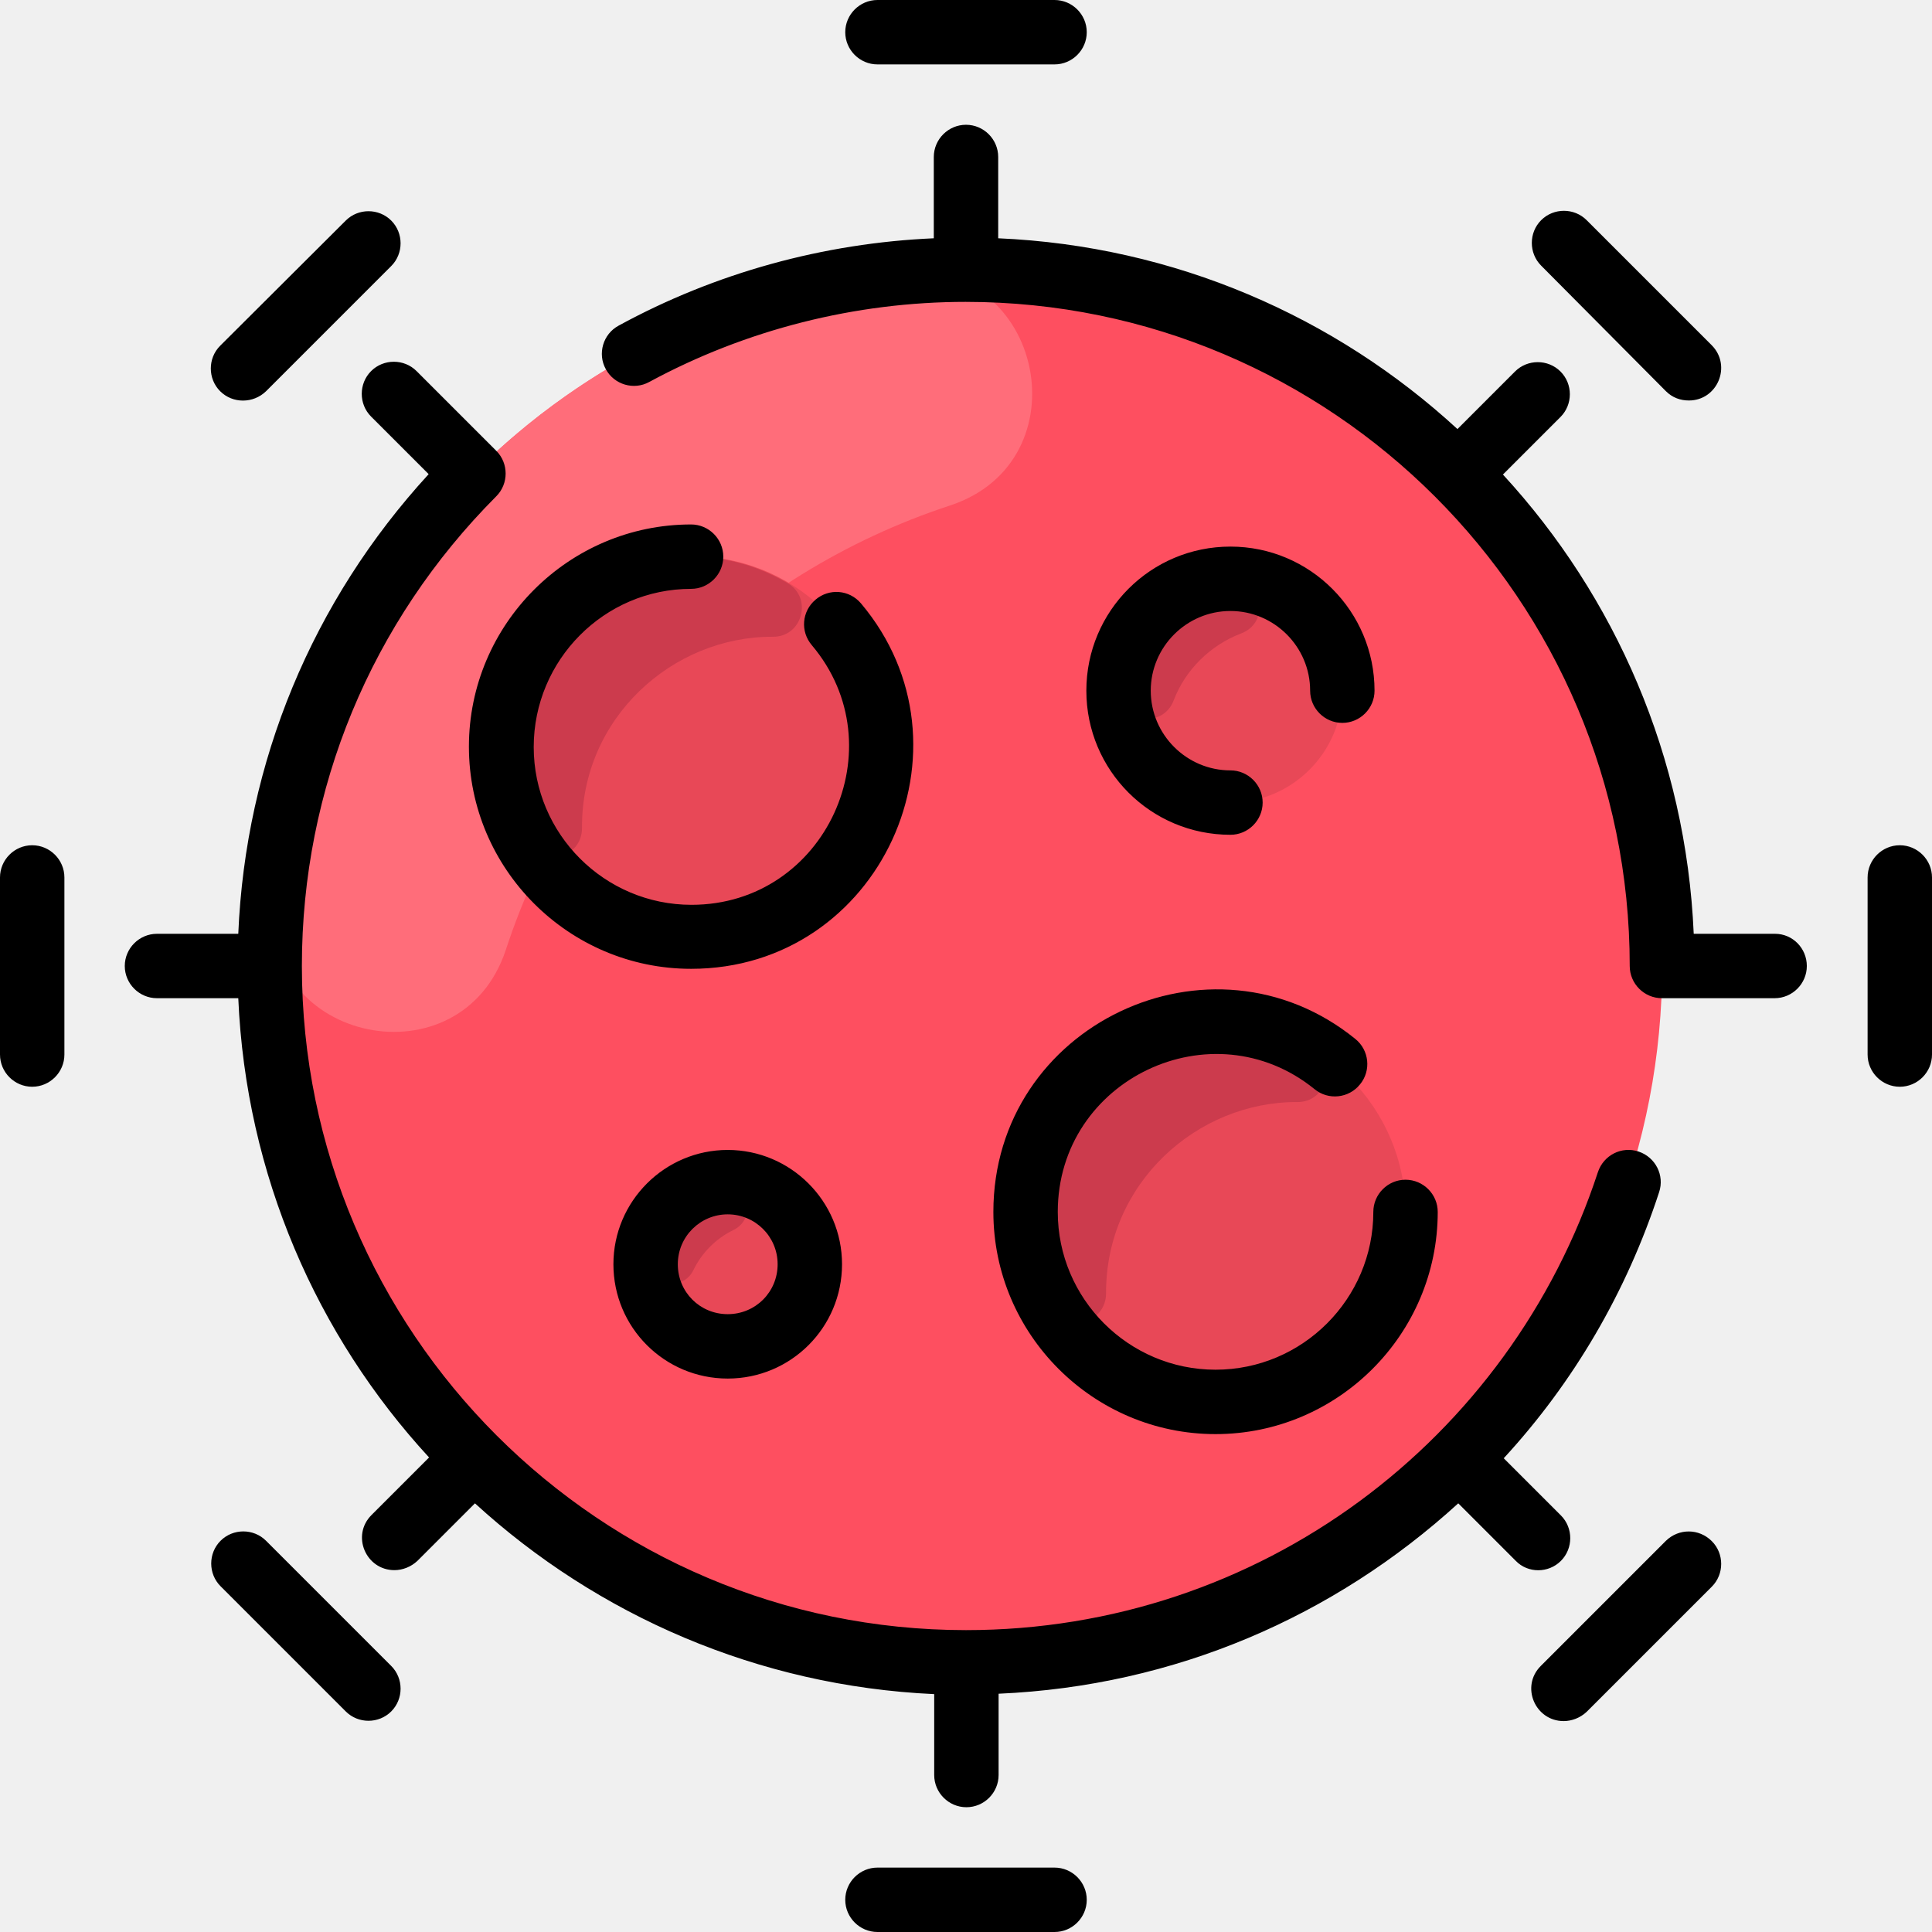
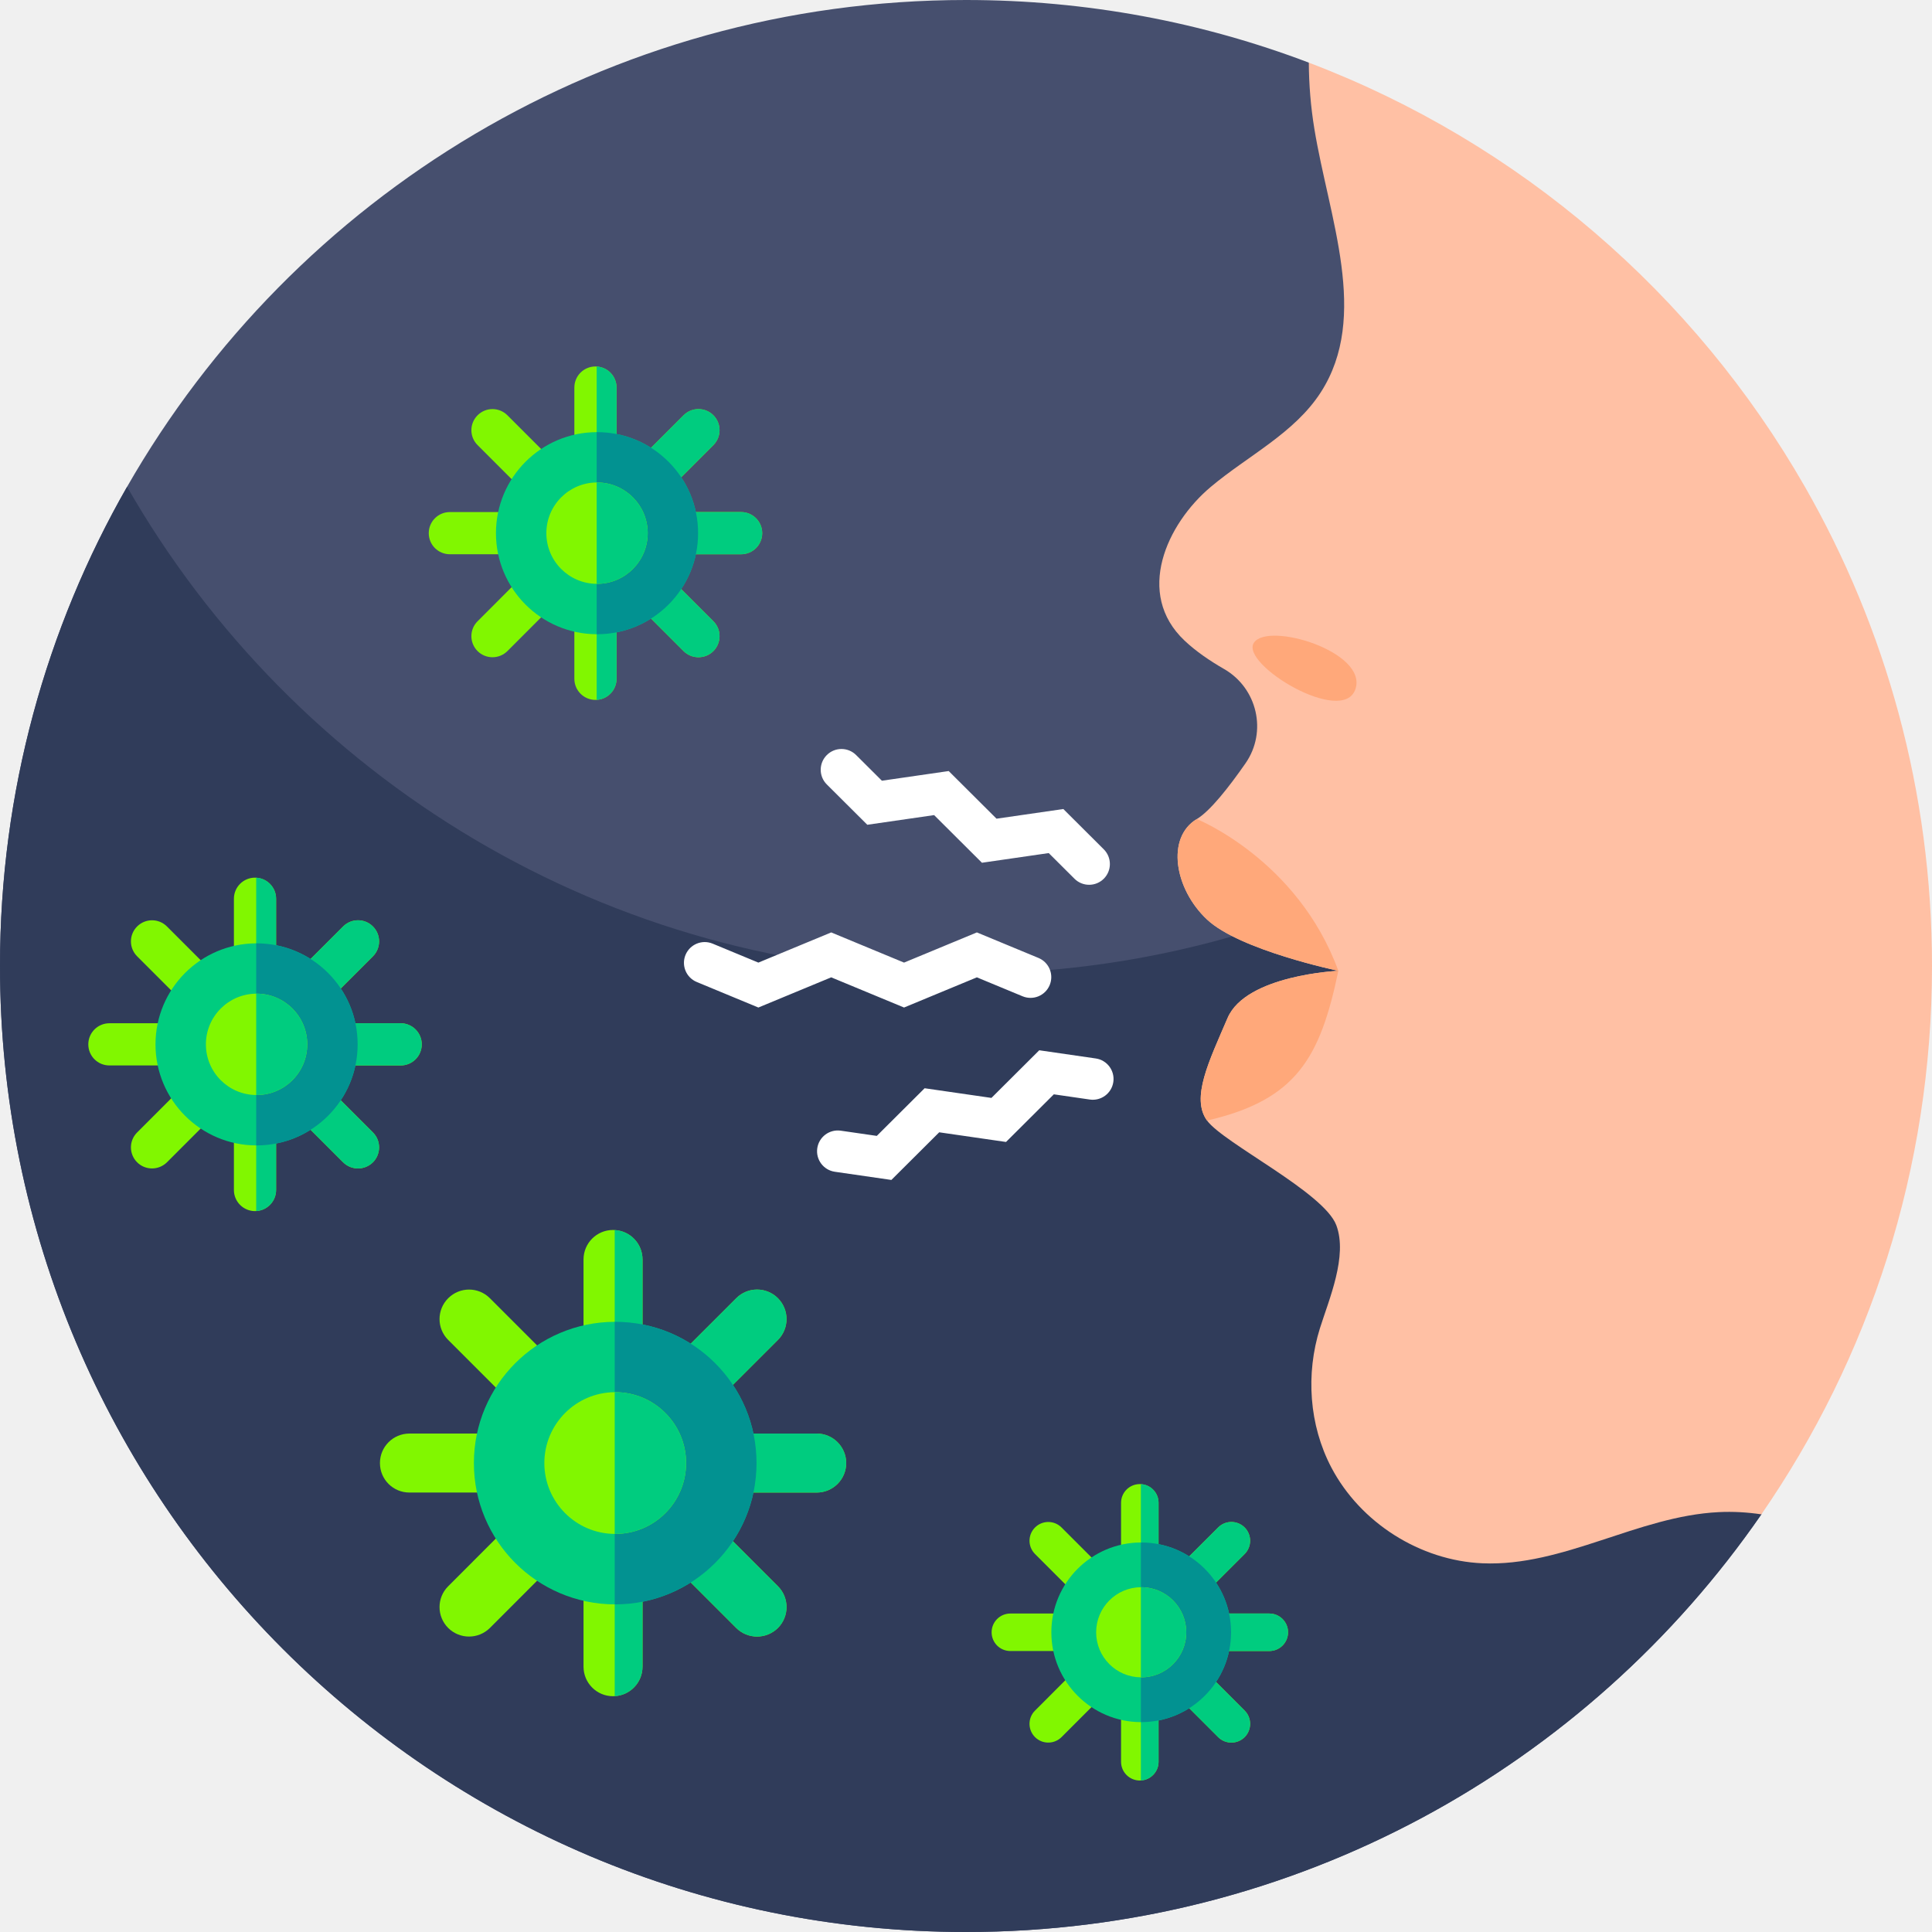
- <svg xmlns="http://www.w3.org/2000/svg" id="Layer_1" enable-background="new 0 0 480 480" height="512" viewBox="0 0 480 480" width="512">
-   <path d="m362.3 117.7c67.5 67.5 67.6 177 0 244.7-67.5 67.5-177 67.6-244.7 0-67.5-67.5-67.6-177 0-244.7 67.6-67.5 177.1-67.7 244.7 0z" fill="#fe4f60" />
-   <path d="m305.7 143.8c15.2 0 27.8 12.5 27.8 27.8s-12.5 27.8-27.8 27.8c-15.2 0-27.8-12.5-27.8-27.8s12.6-27.8 27.8-27.8z" fill="#e84857" />
-   <circle cx="180.8" cy="314" fill="#e84857" r="20.4" />
-   <path d="m302 253.9c25.9 0 47.2 21.3 47.2 47.2s-21.3 47.2-47.2 47.2-47.2-21.3-47.2-47.2 21.3-47.2 47.2-47.2z" fill="#e84857" />
-   <path d="m224.1 67.7c35.1-3.2 45.4 46.9 11.9 57.9-52.1 17.1-93.2 58.2-110.3 110.3-11 33.5-61.1 23.3-57.9-11.9 7.5-82.8 73.4-148.8 156.3-156.3z" fill="#ff6d7a" />
-   <ellipse cx="171.7" cy="185.5" fill="#e84857" rx="47.2" ry="47.2" transform="matrix(.071 -.998 .998 .071 -25.504 343.599)" />
-   <g fill="#cc3b4d">
-     <path d="m195.7 144.9c6.3 3.7 3.6 13.4-3.7 13.3-24.9-.1-47.6 20.2-47.4 47.5 0 7.4-9.6 10.1-13.3 3.8-18.9-31.6 4.5-71.2 40.5-71.2 8.6 0 16.8 2.4 23.9 6.6z" />
-     <path d="m308.3 157.4c-7.6 2.9-13.8 9-16.7 16.6-2.7 7.2-13.6 5.7-13.6-2.5 0-15.4 12.8-28 28.2-27.7 7.7.1 9.4 10.9 2.1 13.6z" />
-     <path d="m326 260.5c6.3 3.7 3.6 13.4-3.7 13.3-24.9-.1-47.6 20.2-47.5 47.5 0 7.4-9.6 10.1-13.3 3.8-18.9-31.6 4.5-71.2 40.5-71.2 8.7 0 16.9 2.4 24 6.6z" />
-     <path d="m182.2 305.6c-4.3 2.1-7.8 5.6-9.9 9.9-2.9 6.1-12.6 3.6-11.7-3.8 1.1-9.3 8.7-16.9 18.2-17.8 6.9-.8 9.6 8.7 3.4 11.7z" />
+ <svg xmlns="http://www.w3.org/2000/svg" id="Capa_1" enable-background="new 0 0 512 512" height="512" viewBox="0 0 512 512" width="512">
+   <g>
+     <g>
+       <path d="m466.78 401.32c-46.19 66.87-123.37 110.68-210.78 110.68-141.38 0-256-114.62-256-256 0-46.22 12.25-89.57 33.68-127 44.12-77.07 127.16-129 222.32-129 31.99 0 62.62 5.87 90.85 16.6l19.78 31.94c65.62 105.96 100.31 228.15 100.15 352.78z" fill="#464f6e" />
+       <path d="m466.78 401.32c-46.19 66.87-123.37 110.68-210.78 110.68-141.38 0-256-114.62-256-256 0-46.22 12.25-89.57 33.68-127 44.12 77.07 127.16 129 222.32 129 68.2 0 130.17-26.67 176.05-70.16 22.99 68.48 34.82 140.56 34.73 213.48z" fill="#303c5a" />
+     </g>
+     <g>
+       <path d="" fill="#9de6ed" />
+       <g>
+         <path d="m512 256c0 53.97-16.71 104.04-45.22 145.32-3.72-.56-7.49-.78-11.29-.59-21.43 1.04-41.18 14.48-62.61 13.56-16.54-.71-32.36-10.74-40.06-25.39-5.91-11.26-6.81-24.8-3.03-36.88 2.4-7.65 7.42-19.17 4.34-27.34-3.28-8.7-29.9-21.75-34.25-27.72-4.34-5.98.55-15.77 5.44-27.18 4.9-11.41 29.36-12.5 29.36-12.5s-26.09-5.43-34.8-13.59c-8.69-8.15-10.87-21.75-2.72-26.63 3.52-2.11 8.44-8.35 12.91-14.77 5.82-8.37 3.15-19.91-5.68-25-3.73-2.14-7.47-4.68-10.48-7.53-13.16-12.44-4.76-30.89 6.98-40.75 9.86-8.27 22.16-14.22 29.13-25.04 12.98-20.15 2.15-46.25-1.71-69.89-.95-5.82-1.43-11.67-1.46-17.48 55.75 21.16 102.18 61.24 131.47 112.4 21.43 37.43 33.68 80.78 33.68 127z" fill="#ffc0a4" />
+         <g fill="#ffa87a">
+           <path d="m332.293 170.34c3.735-5.665 30.215 2.361 26.91 12.275s-30.646-6.61-26.91-12.275z" />
+           <path d="m354.677 257.28s-26.091-5.429-34.795-13.589c-8.693-8.149-10.869-21.749-2.72-26.635.001 0 26.763 10.752 37.515 40.224z" />
+           <path d="m354.677 257.28c-4.821 23.093-11.115 34.219-34.795 39.68-4.341-5.984.544-15.765 5.44-27.179 4.897-11.413 29.355-12.501 29.355-12.501z" />
+         </g>
+       </g>
+       <circle cx="256" cy="256" fill="none" r="256" />
+       <g>
+         <g>
+           <path d="m284.748 232.874-6.823-6.8-17.702 2.563-12.673-12.627-17.707 2.562-10.726-10.685c-2.152-2.144-2.159-5.626-.015-7.778 2.144-2.152 5.626-2.158 7.778-.015l6.83 6.805 17.707-2.562 12.673 12.625 17.704-2.563 10.719 10.683c2.151 2.144 2.157 5.627.013 7.778-2.144 2.152-5.626 2.158-7.778.014z" fill="#fff" />
+         </g>
+         <g>
+           <path d="m236.226 312.697-14.985-2.168c-3.006-.435-5.091-3.224-4.656-6.23.435-3.006 3.224-5.091 6.231-4.656l9.543 1.38 12.675-12.627 17.705 2.563 12.672-12.626 14.978 2.17c3.006.436 5.09 3.226 4.654 6.232-.436 3.006-3.226 5.09-6.232 4.654l-9.534-1.382-12.672 12.626-17.705-2.563z" fill="#fff" />
+         </g>
+       </g>
+       <path d="m239.581 267.005-19.301-8-19.304 8-16.329-6.767c-2.806-1.163-4.138-4.38-2.975-7.186 1.163-2.806 4.38-4.138 7.187-2.975l12.117 5.022 19.304-8 19.301 8 19.3-8 16.325 6.767c2.806 1.163 4.138 4.381 2.975 7.187-1.163 2.806-4.381 4.137-7.187 2.974l-12.113-5.021z" fill="#fff" />
+       <g>
+         <path d="m224.249 387.724c0 4.332-3.506 7.816-7.816 7.816h-35.105l24.833 24.833c3.037 3.037 3.037 7.995 0 11.054-1.541 1.519-3.529 2.278-5.538 2.278-1.988 0-3.997-.759-5.516-2.278l-24.833-24.833v35.105c0 4.154-3.26 7.571-7.37 7.794-.156.022-.29.022-.447.022-4.31 0-7.816-3.506-7.816-7.816v-35.105l-24.811 24.833c-1.541 1.519-3.528 2.278-5.538 2.278-1.988 0-3.997-.759-5.516-2.278-3.059-3.059-3.059-8.017 0-11.054l24.811-24.833h-35.083c-4.333 0-7.816-3.484-7.816-7.816 0-4.31 3.484-7.816 7.816-7.816h35.083l-24.811-24.811c-3.059-3.059-3.059-7.994 0-11.054 3.06-3.059 7.995-3.059 11.054 0l24.811 24.811v-35.084c0-4.332 3.506-7.816 7.816-7.816.156 0 .29 0 .447.022 4.109.223 7.37 3.618 7.37 7.794v35.083l24.833-24.811c3.037-3.059 7.995-3.059 11.054 0 3.037 3.06 3.037 7.995 0 11.054l-24.833 24.811h35.105c4.31.001 7.816 3.507 7.816 7.817z" fill="#81f700" />
+         <path d="m224.249 387.724c0 4.332-3.506 7.816-7.816 7.816h-35.105l24.833 24.833c3.037 3.037 3.037 7.995 0 11.054-1.541 1.519-3.529 2.278-5.538 2.278-1.988 0-3.997-.759-5.516-2.278l-24.833-24.833v35.105c0 4.154-3.26 7.571-7.37 7.794v-123.516c4.109.223 7.37 3.618 7.37 7.794v35.083l24.833-24.811c3.037-3.059 7.995-3.059 11.054 0 3.037 3.06 3.037 7.995 0 11.054l-24.833 24.811h35.105c4.31 0 7.816 3.506 7.816 7.816z" fill="#00cc7f" />
+         <path d="m200.488 387.724c0 20.679-16.771 37.45-37.45 37.45h-.134c-20.612-.067-37.316-16.816-37.316-37.45s16.704-37.361 37.316-37.428h.134c20.679 0 37.45 16.748 37.45 37.428z" fill="#00cc7f" />
+         <path d="m200.488 387.724c0 20.679-16.771 37.45-37.45 37.45h-.134v-74.878h.134c20.679 0 37.45 16.748 37.45 37.428z" fill="#029291" />
+         <path d="m181.819 387.724c0 10.384-8.419 18.781-18.781 18.781h-.134c-10.295-.067-18.647-8.441-18.647-18.781 0-10.318 8.352-18.714 18.647-18.781h.134c10.362 0 18.781 8.419 18.781 18.781z" fill="#81f700" />
+         <path d="m181.819 387.724c0 10.384-8.419 18.781-18.781 18.781h-.134v-37.562h.134c10.362 0 18.781 8.419 18.781 18.781z" fill="#00cc7f" />
+       </g>
+       <g>
+         <path d="m111.77 276.764c0 3.098-2.507 5.59-5.59 5.59h-25.106l17.76 17.76c2.172 2.172 2.172 5.717 0 7.906-1.102 1.086-2.524 1.629-3.961 1.629-1.422 0-2.859-.543-3.945-1.629l-17.76-17.76v25.106c0 2.971-2.332 5.414-5.27 5.574-.112.016-.207.016-.319.016-3.082 0-5.59-2.507-5.59-5.59v-25.106l-17.744 17.76c-1.102 1.086-2.523 1.629-3.961 1.629-1.421 0-2.859-.543-3.945-1.629-2.188-2.188-2.188-5.733 0-7.906l17.744-17.76h-25.09c-3.098 0-5.59-2.492-5.59-5.59 0-3.082 2.491-5.59 5.59-5.59h25.09l-17.744-17.744c-2.188-2.188-2.188-5.717 0-7.906 2.188-2.188 5.718-2.188 7.906 0l17.744 17.744v-25.09c0-3.098 2.508-5.59 5.59-5.59.112 0 .208 0 .319.016 2.939.16 5.27 2.587 5.27 5.574v25.09l17.76-17.744c2.172-2.188 5.717-2.188 7.906 0 2.172 2.188 2.172 5.718 0 7.906l-17.76 17.744h25.106c3.083 0 5.59 2.508 5.59 5.59z" fill="#81f700" />
+         <path d="m111.77 276.764c0 3.098-2.507 5.59-5.59 5.59h-25.106l17.76 17.76c2.172 2.172 2.172 5.717 0 7.906-1.102 1.086-2.524 1.629-3.961 1.629-1.422 0-2.859-.543-3.945-1.629l-17.76-17.76v25.106c0 2.971-2.332 5.414-5.27 5.574v-88.335c2.939.16 5.27 2.587 5.27 5.574v25.09l17.76-17.744c2.172-2.188 5.717-2.188 7.906 0 2.172 2.188 2.172 5.718 0 7.906l-17.76 17.744h25.106c3.083-.001 5.59 2.507 5.59 5.589z" fill="#00cc7f" />
+         <path d="m94.777 276.764c0 14.789-11.994 26.783-26.783 26.783h-.096c-14.741-.048-26.687-12.026-26.687-26.783s11.946-26.719 26.687-26.767h.096c14.789 0 26.783 11.978 26.783 26.767z" fill="#00cc7f" />
+         <path d="m94.777 276.764c0 14.789-11.994 26.783-26.783 26.783h-.096v-53.55h.096c14.789 0 26.783 11.978 26.783 26.767z" fill="#029291" />
+         <path d="m81.425 276.764c0 7.426-6.021 13.431-13.431 13.431h-.096c-7.362-.048-13.335-6.037-13.335-13.431 0-7.379 5.973-13.384 13.335-13.432h.096c7.41.001 13.431 6.022 13.431 13.432z" fill="#81f700" />
+         <path d="m81.425 276.764c0 7.426-6.021 13.431-13.431 13.431h-.096v-26.863h.096c7.41.001 13.431 6.022 13.431 13.432z" fill="#00cc7f" />
+       </g>
+       <g>
+         <path d="m341.347 432.57c0 2.754-2.229 4.969-4.969 4.969h-22.32l15.789 15.788c1.931 1.931 1.931 5.083 0 7.028-.98.966-2.243 1.448-3.521 1.448-1.264 0-2.542-.483-3.507-1.448l-15.789-15.788v22.32c0 2.641-2.073 4.813-4.685 4.955-.099.014-.184.014-.284.014-2.74 0-4.969-2.229-4.969-4.969v-22.32l-15.774 15.788c-.98.966-2.243 1.448-3.521 1.448-1.264 0-2.542-.483-3.507-1.448-1.945-1.945-1.945-5.097 0-7.028l15.774-15.788h-22.305c-2.755 0-4.969-2.215-4.969-4.969 0-2.74 2.215-4.969 4.969-4.969h22.305l-15.774-15.775c-1.945-1.945-1.945-5.083 0-7.028s5.083-1.945 7.028 0l15.774 15.775v-22.306c0-2.754 2.229-4.969 4.969-4.969.099 0 .185 0 .284.014 2.613.142 4.685 2.3 4.685 4.955v22.306l15.789-15.775c1.931-1.945 5.083-1.945 7.028 0 1.931 1.945 1.931 5.083 0 7.028l-15.789 15.775h22.32c2.74 0 4.969 2.229 4.969 4.969z" fill="#81f700" />
+         <path d="m341.347 432.57c0 2.754-2.229 4.969-4.969 4.969h-22.32l15.789 15.788c1.931 1.931 1.931 5.083 0 7.028-.98.966-2.243 1.448-3.521 1.448-1.264 0-2.542-.483-3.507-1.448l-15.789-15.788v22.32c0 2.641-2.073 4.813-4.685 4.955v-78.531c2.613.142 4.685 2.3 4.685 4.955v22.306l15.789-15.775c1.931-1.945 5.083-1.945 7.028 0 1.931 1.945 1.931 5.083 0 7.028l-15.789 15.775h22.32c2.74.001 4.969 2.23 4.969 4.97z" fill="#00cc7f" />
+         <path d="m326.24 432.57c0 13.148-10.663 23.811-23.811 23.811h-.085c-13.105-.043-23.725-10.691-23.725-23.811s10.62-23.754 23.725-23.796h.085c13.148 0 23.811 10.648 23.811 23.796z" fill="#00cc7f" />
+         <path d="m326.24 432.57c0 13.148-10.663 23.811-23.811 23.811h-.085v-47.607h.085c13.148 0 23.811 10.648 23.811 23.796z" fill="#029291" />
+         <path d="m314.37 432.57c0 6.602-5.353 11.941-11.941 11.941h-.085c-6.545-.043-11.855-5.367-11.855-11.941 0-6.56 5.31-11.898 11.855-11.941h.085c6.588 0 11.941 5.353 11.941 11.941z" fill="#81f700" />
+         <path d="m314.37 432.57c0 6.602-5.353 11.941-11.941 11.941h-.085v-23.881h.085c6.588-.001 11.941 5.352 11.941 11.94z" fill="#00cc7f" />
+       </g>
+       <g>
+         <path d="m201.994 141.292c0 3.098-2.507 5.59-5.59 5.59h-25.106l17.76 17.76c2.172 2.172 2.172 5.717 0 7.906-1.102 1.086-2.523 1.629-3.961 1.629-1.422 0-2.859-.543-3.945-1.629l-17.76-17.76v25.106c0 2.971-2.332 5.414-5.271 5.574-.112.016-.207.016-.319.016-3.082 0-5.59-2.507-5.59-5.59v-25.106l-17.744 17.76c-1.102 1.086-2.523 1.629-3.961 1.629-1.421 0-2.859-.543-3.945-1.629-2.188-2.188-2.188-5.734 0-7.906l17.744-17.76h-25.09c-3.099 0-5.59-2.492-5.59-5.59 0-3.082 2.491-5.59 5.59-5.59h25.09l-17.744-17.744c-2.188-2.188-2.188-5.717 0-7.906 2.188-2.188 5.718-2.188 7.906 0l17.744 17.744v-25.09c0-3.098 2.507-5.59 5.59-5.59.112 0 .208 0 .319.016 2.939.16 5.271 2.587 5.271 5.574v25.09l17.76-17.744c2.172-2.188 5.717-2.188 7.906 0 2.172 2.188 2.172 5.718 0 7.906l-17.76 17.744h25.106c3.083.001 5.59 2.508 5.59 5.59z" fill="#81f700" />
+         <path d="m201.994 141.292c0 3.098-2.507 5.59-5.59 5.59h-25.106l17.76 17.76c2.172 2.172 2.172 5.717 0 7.906-1.102 1.086-2.523 1.629-3.961 1.629-1.422 0-2.859-.543-3.945-1.629l-17.76-17.76v25.106c0 2.971-2.332 5.414-5.271 5.574v-88.335c2.939.16 5.271 2.587 5.271 5.574v25.09l17.76-17.744c2.172-2.188 5.717-2.188 7.906 0 2.172 2.188 2.172 5.718 0 7.906l-17.76 17.744h25.106c3.083 0 5.59 2.507 5.59 5.589z" fill="#00cc7f" />
+         <path d="m185.001 141.292c0 14.789-11.994 26.783-26.783 26.783h-.096c-14.741-.048-26.687-12.026-26.687-26.783s11.946-26.719 26.687-26.767h.096c14.789 0 26.783 11.979 26.783 26.767z" fill="#00cc7f" />
+         <path d="m185.001 141.292c0 14.789-11.994 26.783-26.783 26.783h-.096v-53.55h.096c14.789 0 26.783 11.979 26.783 26.767z" fill="#029291" />
+         <path d="m171.65 141.292c0 7.426-6.021 13.431-13.431 13.431h-.096c-7.362-.048-13.335-6.037-13.335-13.431 0-7.379 5.973-13.384 13.335-13.431h.096c7.41 0 13.431 6.021 13.431 13.431z" fill="#81f700" />
+         <path d="m171.65 141.292c0 7.426-6.021 13.431-13.431 13.431h-.096v-26.863h.096c7.41.001 13.431 6.022 13.431 13.432z" fill="#00cc7f" />
+       </g>
+     </g>
  </g>
-   <path d="m16 218v44c0 4.4-3.6 8-8 8s-8-3.6-8-8v-44c0-4.4 3.6-8 8-8s8 3.6 8 8zm456-8c-4.4 0-8 3.6-8 8v44c0 4.4 3.6 8 8 8s8-3.6 8-8v-44c0-4.4-3.6-8-8-8zm-210 254h-44c-4.4 0-8 3.6-8 8s3.6 8 8 8h44c4.4 0 8-3.6 8-8s-3.6-8-8-8zm-44-448h44c4.4 0 8-3.6 8-8s-3.6-8-8-8h-44c-4.4 0-8 3.6-8 8s3.6 8 8 8zm-46.3 130.3c4.4 0 8-3.6 8-8s-3.6-8-8-8c-30.4 0-55.2 24.8-55.2 55.2s24.8 55.2 55.2 55.2c47 0 72.2-55.2 42.2-90.8-2.9-3.4-7.9-3.8-11.3-.9s-3.8 7.9-.9 11.3c21.3 25.2 3.5 64.5-29.9 64.5-21.6 0-39.2-17.6-39.2-39.2s17.5-39.3 39.1-39.3zm134 5.5c10.9 0 19.8 8.9 19.8 19.8 0 4.4 3.6 8 8 8s8-3.6 8-8c0-19.7-16-35.8-35.8-35.8s-35.8 16-35.8 35.8 16 35.8 35.8 35.8c4.4 0 8-3.6 8-8s-3.6-8-8-8c-10.9 0-19.8-8.9-19.8-19.8s8.9-19.8 19.8-19.8zm-124.9 133.9c15.6 0 28.4 12.7 28.4 28.4s-12.7 28.4-28.4 28.4-28.4-12.7-28.4-28.4 12.8-28.4 28.4-28.4zm0 16c-6.8 0-12.4 5.5-12.4 12.4s5.5 12.4 12.4 12.4 12.4-5.5 12.4-12.4-5.6-12.4-12.4-12.4zm66-.6c0 30.4 24.8 55.2 55.2 55.2s55.2-24.8 55.2-55.2c0-4.4-3.6-8-8-8s-8 3.6-8 8c0 21.6-17.6 39.2-39.2 39.2s-39.2-17.6-39.2-39.2c0-33 38.4-51.1 63.8-30.5 3.4 2.8 8.5 2.3 11.3-1.2 2.8-3.4 2.3-8.5-1.2-11.3-35.8-29-89.9-3.5-89.9 43zm194.2-69.1h-20.2c-1.9-43.9-19.5-83.8-47.4-114.1l14.3-14.3c3.1-3.1 3.1-8.2 0-11.3s-8.2-3.1-11.3 0l-14.3 14.3c-30.3-27.9-70.2-45.5-114.1-47.4v-20.2c0-4.4-3.6-8-8-8s-8 3.6-8 8v20.2c-27.4 1.2-54.3 8.6-78.3 21.7-3.9 2.1-5.3 7-3.2 10.8 2.1 3.9 7 5.3 10.8 3.2 24-13 51.2-19.9 78.6-19.9 91 0 165 74 165 165 0 4.4 3.6 8 8 8h28c4.4 0 8-3.6 8-8s-3.5-8-7.9-8zm-374.9-134.8 31.1-31.1c3.1-3.1 3.1-8.2 0-11.3s-8.2-3.1-11.3 0l-31.2 31.1c-3.1 3.1-3.1 8.2 0 11.3s8.2 3.1 11.4 0zm347.8 285.6-31.1 31.1c-5.1 5.1-1.4 13.7 5.7 13.7 2 0 4.1-.8 5.7-2.3l31.1-31.1c3.1-3.1 3.1-8.2 0-11.3-3.2-3.2-8.2-3.2-11.4-.1zm-347.8 0c-3.1-3.1-8.2-3.1-11.3 0s-3.1 8.2 0 11.3l31.1 31.1c3.1 3.1 8.2 3.1 11.3 0s3.1-8.2 0-11.3zm347.8-285.6c1.6 1.6 3.6 2.3 5.7 2.3 7.1 0 10.7-8.6 5.7-13.7l-31.1-31.1c-3.1-3.1-8.2-3.1-11.3 0s-3.1 8.2 0 11.3zm-26.1 290.6c3.1-3.1 3.1-8.2 0-11.3l-14.2-14.2c17.4-18.9 30.5-41.3 38.6-66.1 1.4-4.2-.9-8.7-5.1-10.1s-8.7.9-10.1 5.1c-21.8 66.5-84 113.8-157 113.8-91 0-165-74-165-165 0-44.1 17.2-85.5 48.3-116.7 3.1-3.1 3.1-8.2 0-11.3 0 0-19.8-19.8-19.8-19.8-3.1-3.1-8.2-3.1-11.3 0s-3.1 8.2 0 11.3l14.3 14.3c-28.9 31.5-45.5 71.5-47.3 114.2h-20.2c-4.4 0-8 3.6-8 8s3.6 8 8 8h20.2c1.9 43.9 19.5 83.8 47.4 114.1l-14.3 14.3c-5.1 5.1-1.4 13.7 5.7 13.7 2 0 4.1-.8 5.7-2.3l14.3-14.3c30.4 27.8 70.3 45.4 114.1 47.4v20.1c0 4.4 3.6 8 8 8s8-3.6 8-8v-20.2c43.8-1.9 83.4-19.2 114.2-47.3l14.3 14.3c3 3.1 8.1 3.1 11.2 0z" />
</svg>
